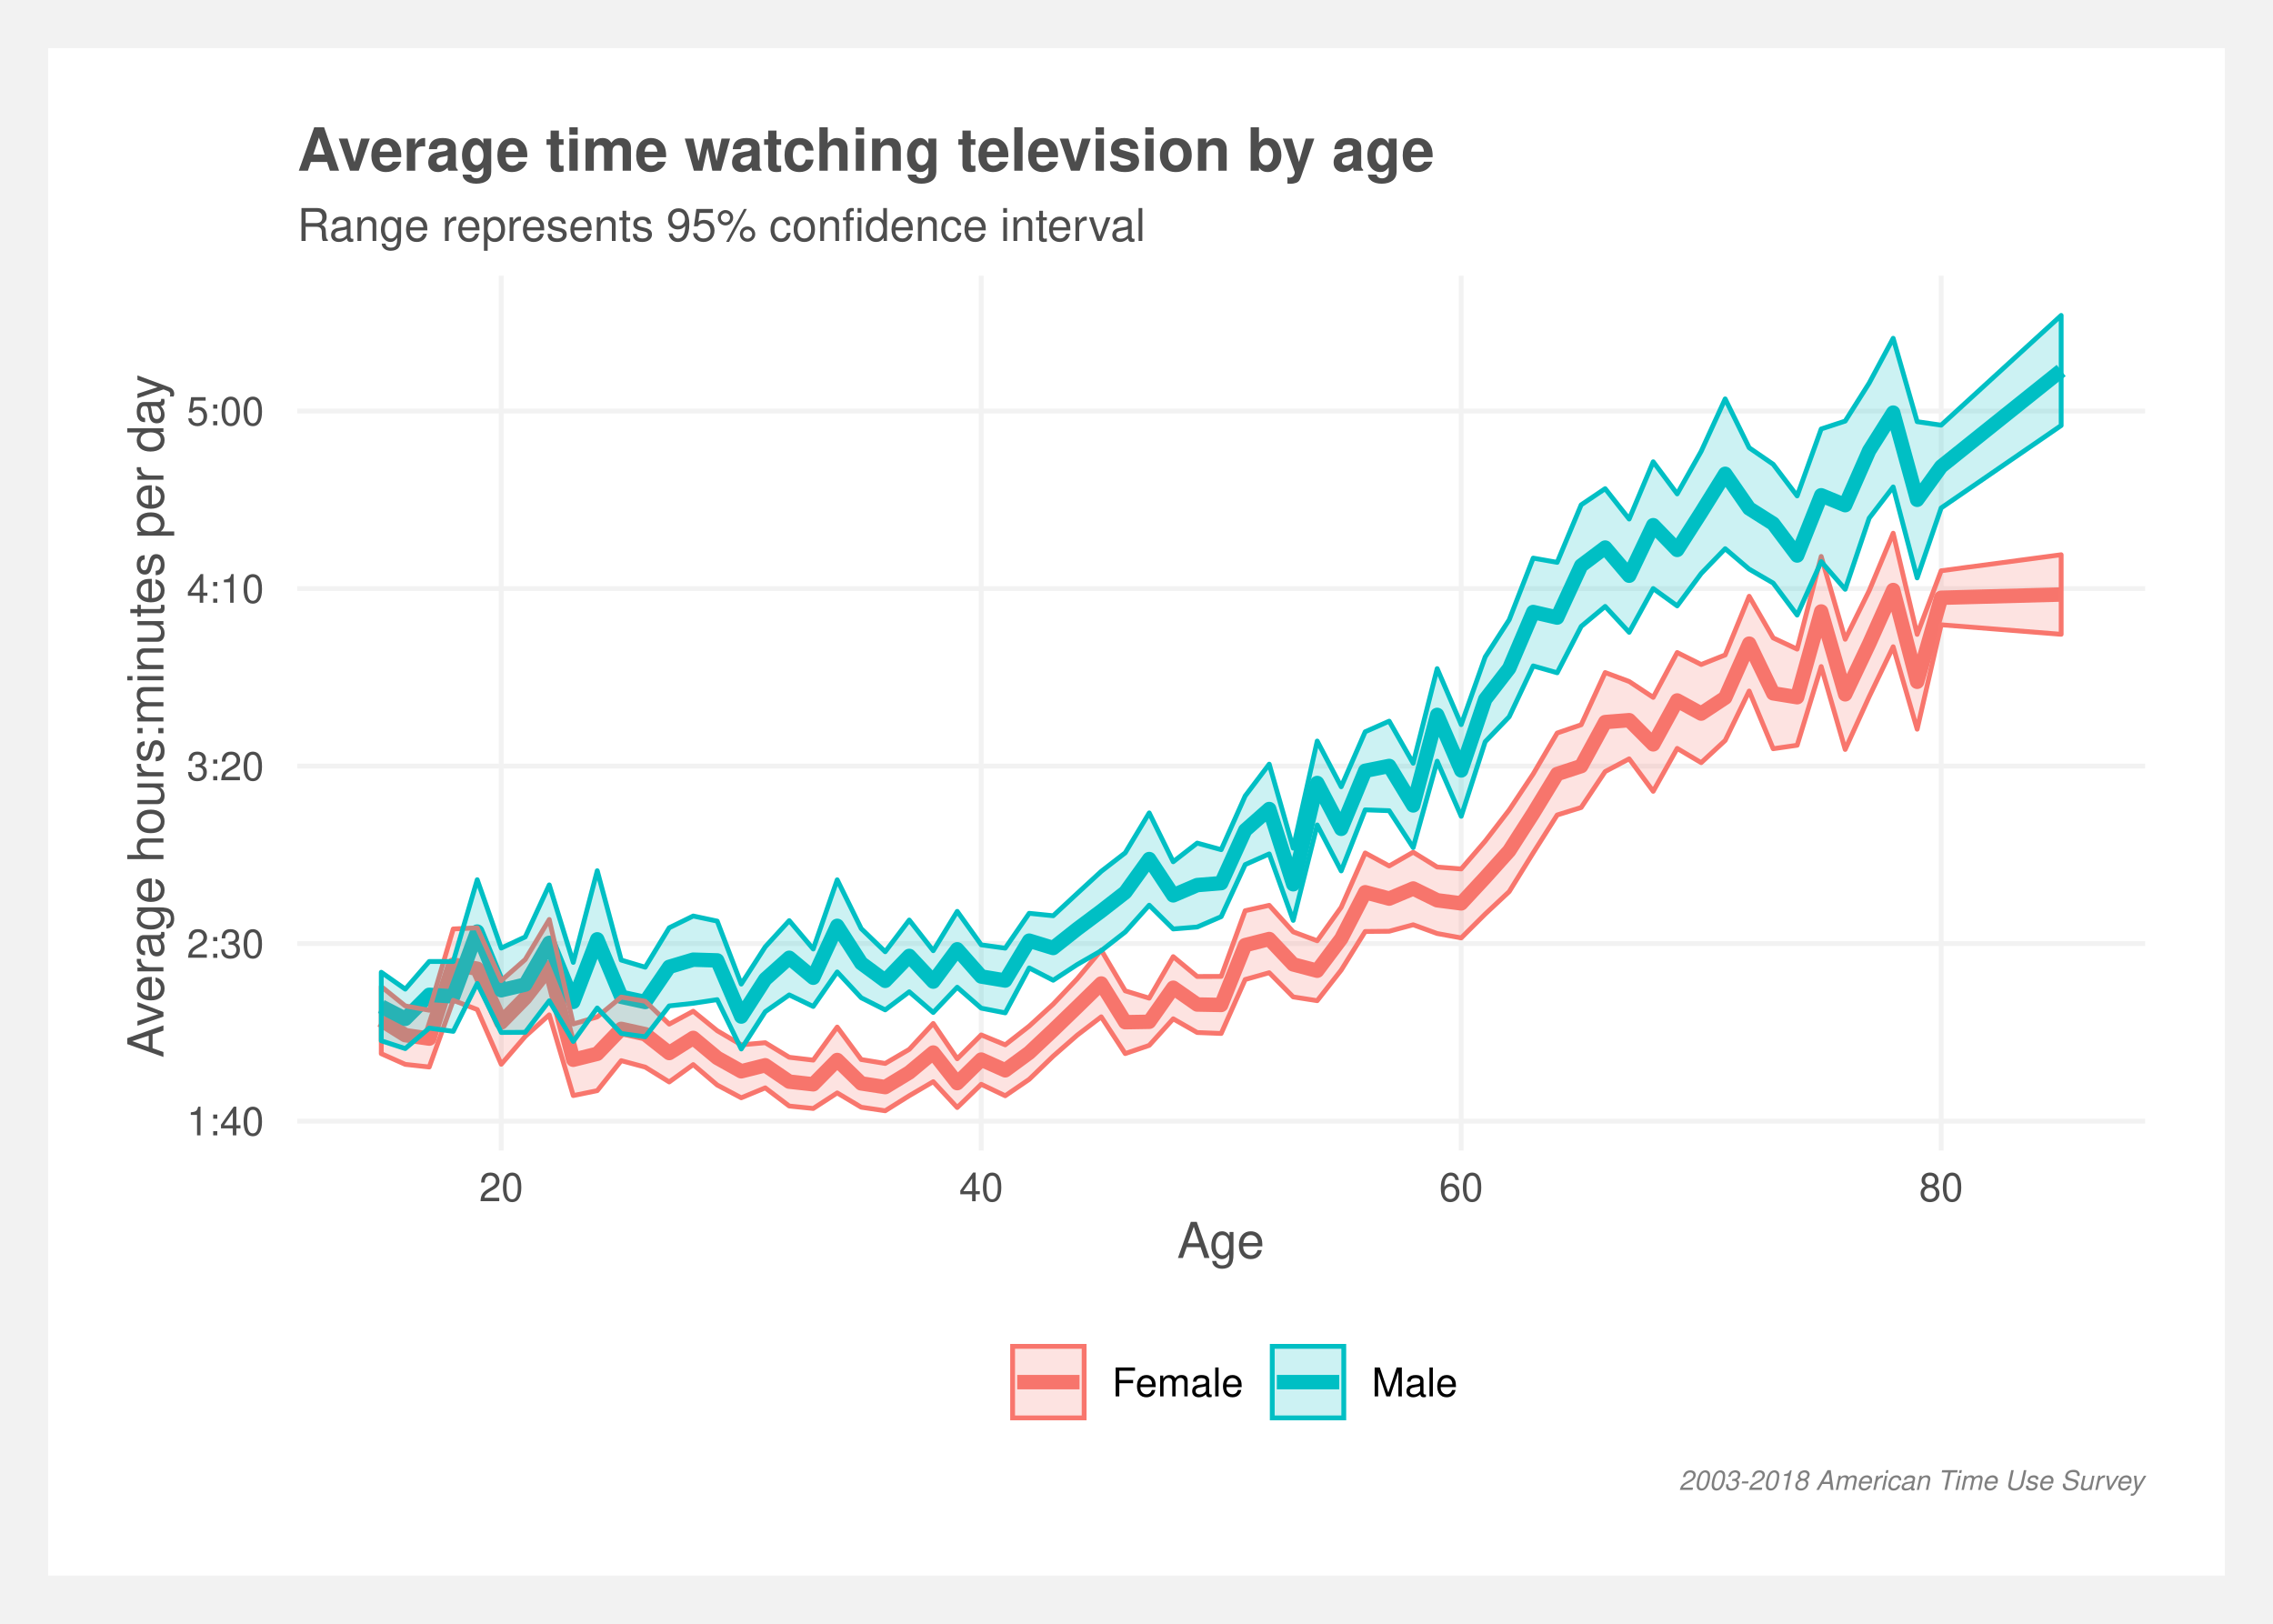
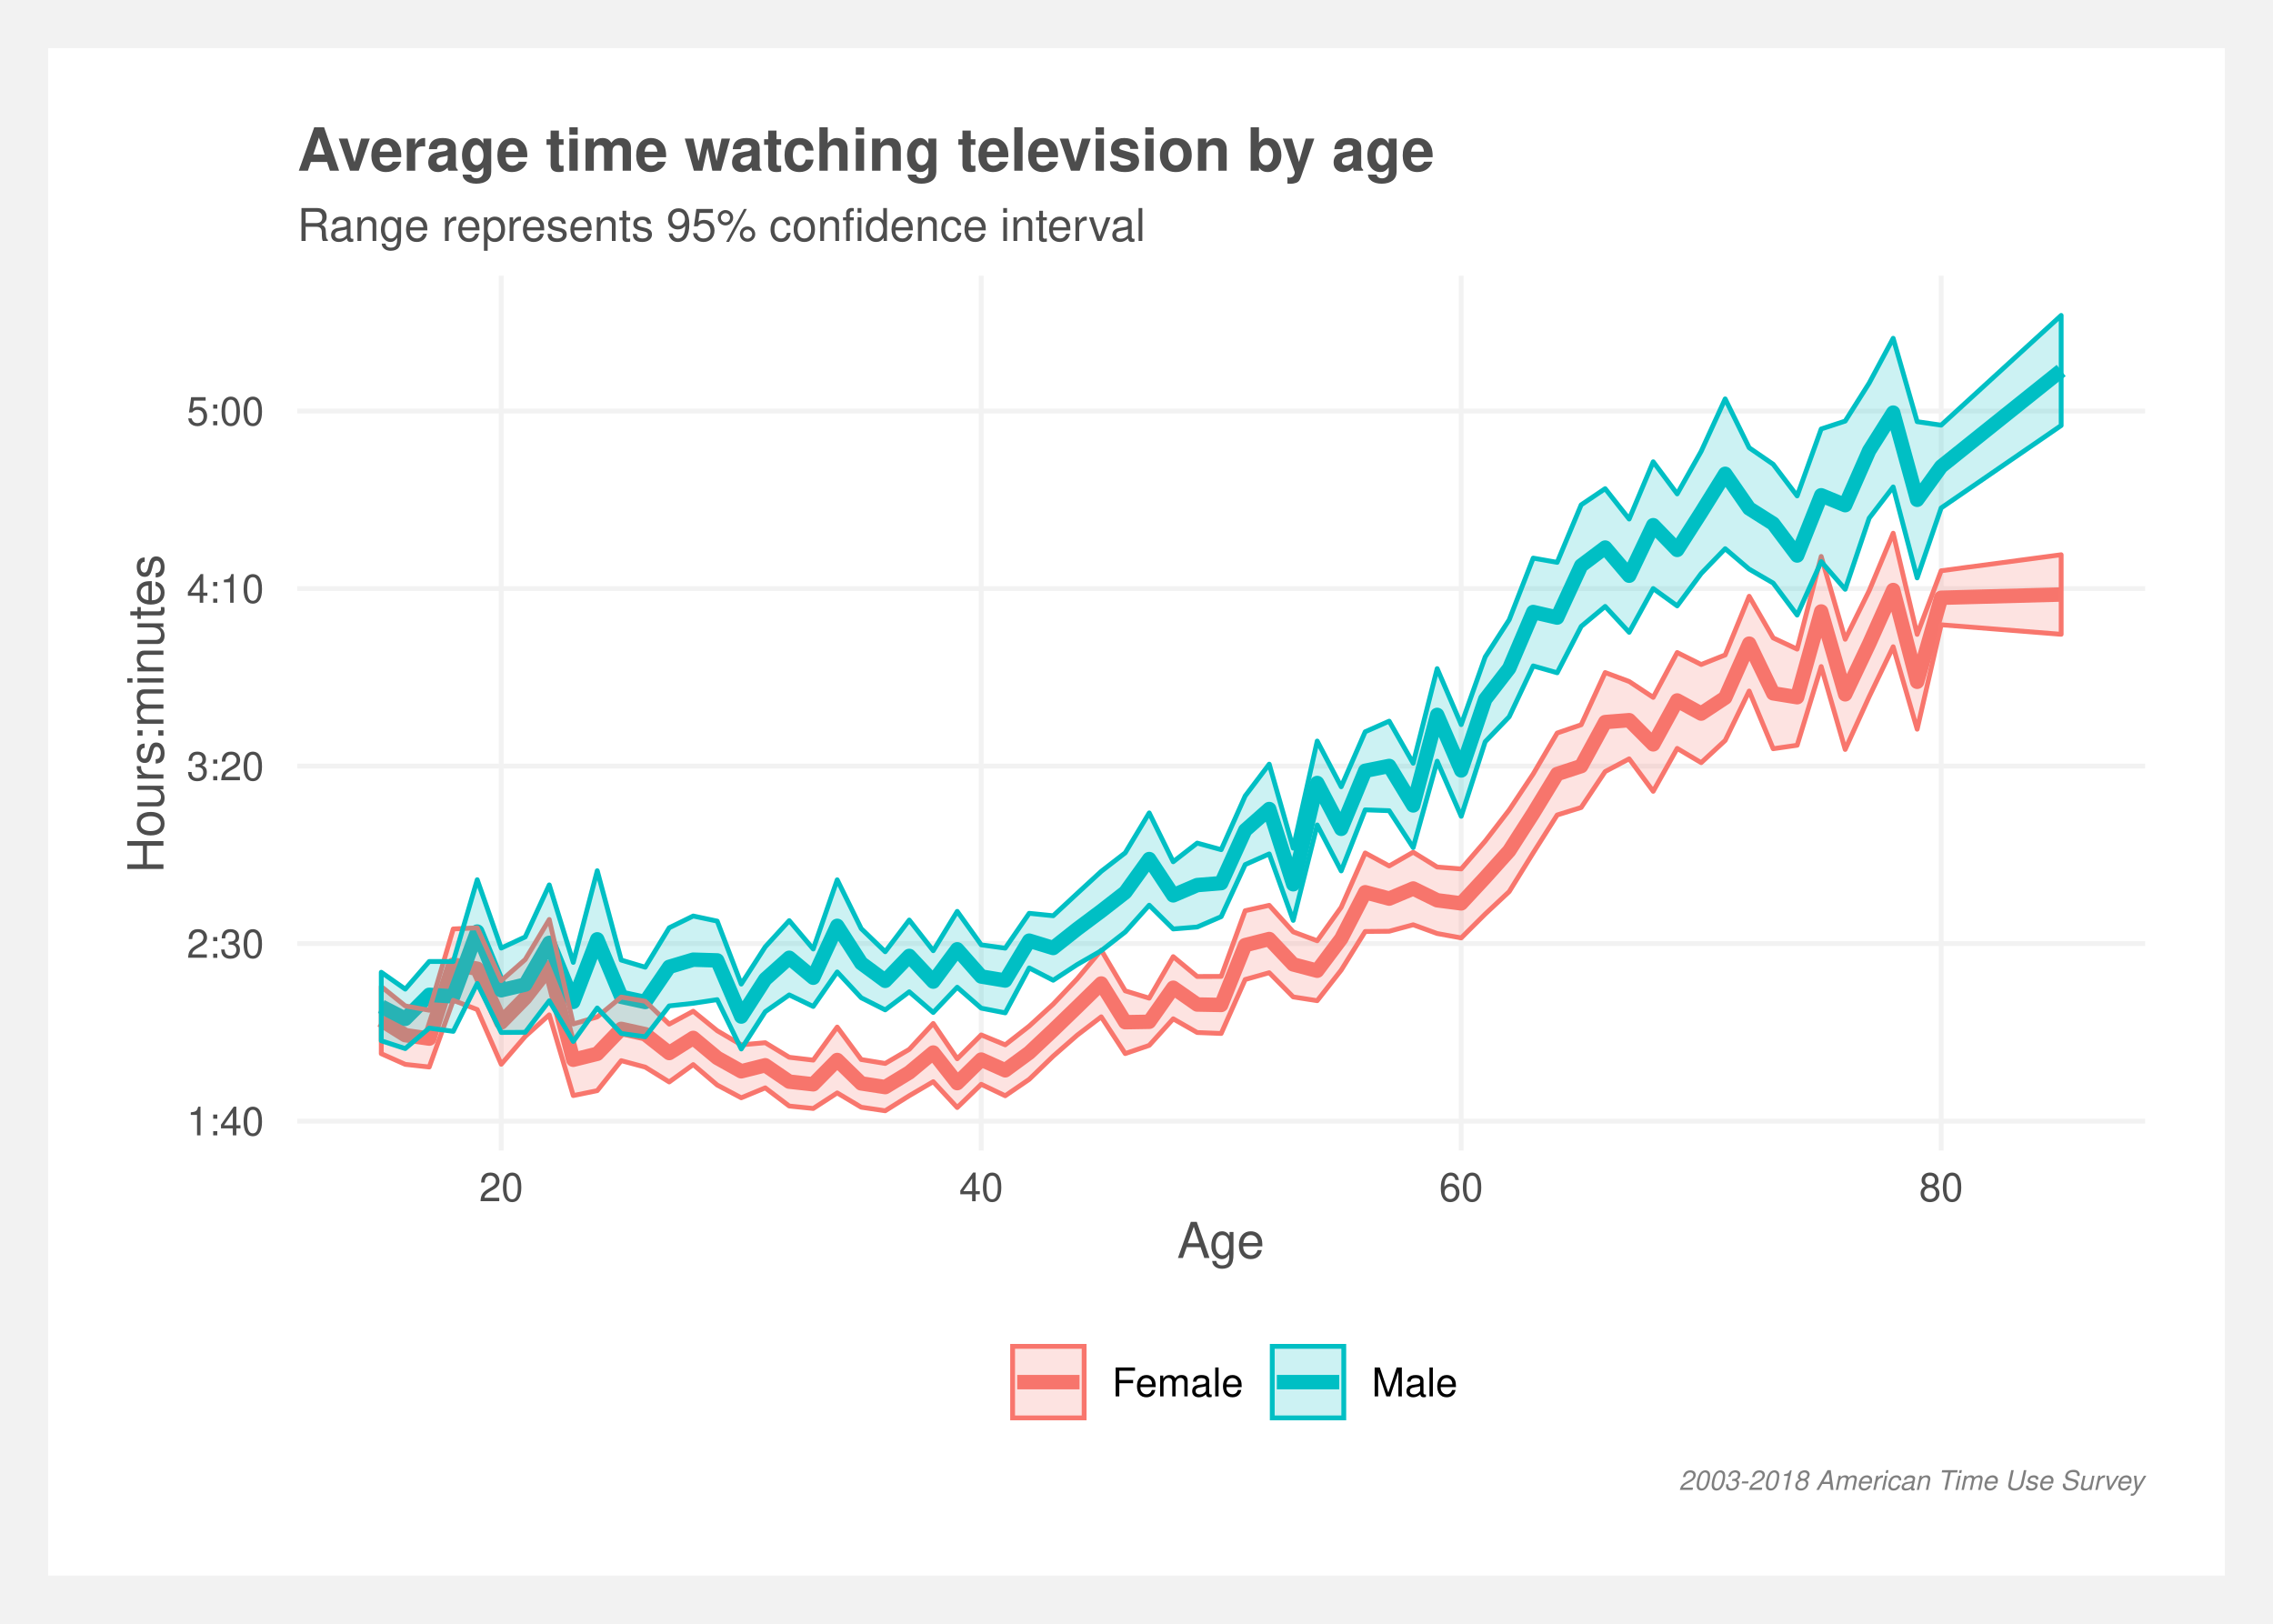
<svg xmlns="http://www.w3.org/2000/svg" viewBox="0 0 504.00 360.00">
  <defs>
    <style type="text/css">
    line, polyline, polygon, path, rect, circle {
      fill: none;
      stroke: #000000;
      stroke-linecap: round;
      stroke-linejoin: round;
      stroke-miterlimit: 10.00;
    }
  </style>
  </defs>
  <rect width="100%" height="100%" style="stroke: none; fill: #FFFFFF;" />
  <rect x="0.00" y="0.00" width="504.00" height="360.00" style="stroke-width: 21.34; stroke: #F2F2F2;" />
  <defs>
    <clipPath id="cpNjUuOTF8NDc1LjY1fDI1NS4wOXw2MS4xMg==">
      <rect x="65.91" y="61.12" width="409.74" height="193.97" />
    </clipPath>
  </defs>
  <rect x="65.91" y="61.12" width="409.74" height="193.97" style="stroke-width: 1.07; stroke: none;" clip-path="url(#cpNjUuOTF8NDc1LjY1fDI1NS4wOXw2MS4xMg==)" />
  <polyline points="65.91,228.89 475.65,228.89 " style="stroke-width: 0.53; stroke: none; stroke-linecap: butt;" clip-path="url(#cpNjUuOTF8NDc1LjY1fDI1NS4wOXw2MS4xMg==)" />
  <polyline points="65.91,189.53 475.65,189.53 " style="stroke-width: 0.53; stroke: none; stroke-linecap: butt;" clip-path="url(#cpNjUuOTF8NDc1LjY1fDI1NS4wOXw2MS4xMg==)" />
  <polyline points="65.91,150.17 475.65,150.17 " style="stroke-width: 0.53; stroke: none; stroke-linecap: butt;" clip-path="url(#cpNjUuOTF8NDc1LjY1fDI1NS4wOXw2MS4xMg==)" />
  <polyline points="65.91,110.81 475.65,110.81 " style="stroke-width: 0.53; stroke: none; stroke-linecap: butt;" clip-path="url(#cpNjUuOTF8NDc1LjY1fDI1NS4wOXw2MS4xMg==)" />
  <polyline points="65.91,71.45 475.65,71.45 " style="stroke-width: 0.53; stroke: none; stroke-linecap: butt;" clip-path="url(#cpNjUuOTF8NDc1LjY1fDI1NS4wOXw2MS4xMg==)" />
  <polyline points="164.36,255.09 164.36,61.12 " style="stroke-width: 0.53; stroke: none; stroke-linecap: butt;" clip-path="url(#cpNjUuOTF8NDc1LjY1fDI1NS4wOXw2MS4xMg==)" />
  <polyline points="270.78,255.09 270.78,61.12 " style="stroke-width: 0.53; stroke: none; stroke-linecap: butt;" clip-path="url(#cpNjUuOTF8NDc1LjY1fDI1NS4wOXw2MS4xMg==)" />
  <polyline points="377.21,255.09 377.21,61.12 " style="stroke-width: 0.53; stroke: none; stroke-linecap: butt;" clip-path="url(#cpNjUuOTF8NDc1LjY1fDI1NS4wOXw2MS4xMg==)" />
  <polyline points="65.91,248.57 475.65,248.57 " style="stroke-width: 1.07; stroke: #F2F2F2; stroke-linecap: butt;" clip-path="url(#cpNjUuOTF8NDc1LjY1fDI1NS4wOXw2MS4xMg==)" />
  <polyline points="65.91,209.21 475.65,209.21 " style="stroke-width: 1.07; stroke: #F2F2F2; stroke-linecap: butt;" clip-path="url(#cpNjUuOTF8NDc1LjY1fDI1NS4wOXw2MS4xMg==)" />
  <polyline points="65.91,169.85 475.65,169.85 " style="stroke-width: 1.07; stroke: #F2F2F2; stroke-linecap: butt;" clip-path="url(#cpNjUuOTF8NDc1LjY1fDI1NS4wOXw2MS4xMg==)" />
  <polyline points="65.91,130.49 475.65,130.49 " style="stroke-width: 1.07; stroke: #F2F2F2; stroke-linecap: butt;" clip-path="url(#cpNjUuOTF8NDc1LjY1fDI1NS4wOXw2MS4xMg==)" />
  <polyline points="65.91,91.13 475.65,91.13 " style="stroke-width: 1.07; stroke: #F2F2F2; stroke-linecap: butt;" clip-path="url(#cpNjUuOTF8NDc1LjY1fDI1NS4wOXw2MS4xMg==)" />
  <polyline points="111.14,255.09 111.14,61.12 " style="stroke-width: 1.07; stroke: #F2F2F2; stroke-linecap: butt;" clip-path="url(#cpNjUuOTF8NDc1LjY1fDI1NS4wOXw2MS4xMg==)" />
  <polyline points="217.57,255.09 217.57,61.12 " style="stroke-width: 1.07; stroke: #F2F2F2; stroke-linecap: butt;" clip-path="url(#cpNjUuOTF8NDc1LjY1fDI1NS4wOXw2MS4xMg==)" />
  <polyline points="324.00,255.09 324.00,61.12 " style="stroke-width: 1.07; stroke: #F2F2F2; stroke-linecap: butt;" clip-path="url(#cpNjUuOTF8NDc1LjY1fDI1NS4wOXw2MS4xMg==)" />
  <polyline points="430.42,255.09 430.42,61.12 " style="stroke-width: 1.07; stroke: #F2F2F2; stroke-linecap: butt;" clip-path="url(#cpNjUuOTF8NDc1LjY1fDI1NS4wOXw2MS4xMg==)" />
  <polyline points="84.54,226.17 89.86,229.50 95.18,230.27 100.50,213.87 105.82,214.77 111.14,226.69 116.46,221.26 121.79,214.43 127.11,234.96 132.43,233.64 137.75,228.11 143.07,229.29 148.39,233.47 153.71,230.11 159.03,234.54 164.36,237.52 169.68,236.18 175.00,239.81 180.32,240.40 185.64,235.01 190.96,240.20 196.28,241.02 201.61,237.79 206.93,233.36 212.25,240.14 217.57,234.92 222.89,237.30 228.21,233.40 233.53,228.40 238.85,223.26 244.18,218.05 249.50,226.63 254.82,226.54 260.14,218.99 265.46,222.71 270.78,222.81 276.10,209.54 281.43,208.19 286.75,213.82 292.07,215.22 297.39,208.12 302.71,197.82 308.03,199.23 313.35,196.99 318.67,199.60 324.00,200.29 329.32,194.56 334.64,188.63 339.96,180.34 345.28,171.60 350.60,169.86 355.92,160.09 361.24,159.67 366.57,165.03 371.89,155.30 377.21,158.21 382.53,154.69 387.85,142.70 393.17,153.72 398.49,154.58 403.82,135.57 409.14,153.94 414.46,142.72 419.78,130.81 425.10,151.16 430.42,132.53 457.03,131.81 " style="stroke-width: 3.20; stroke: #F8766D; stroke-linecap: butt;" clip-path="url(#cpNjUuOTF8NDc1LjY1fDI1NS4wOXw2MS4xMg==)" />
  <polyline points="84.54,223.15 89.86,225.89 95.18,220.56 100.50,220.92 105.82,206.54 111.14,219.55 116.46,218.29 121.79,209.04 127.11,222.13 132.43,208.26 137.75,221.00 143.07,222.15 148.39,214.36 153.71,212.77 159.03,212.93 164.36,225.38 169.68,217.11 175.00,212.35 180.32,216.77 185.64,205.27 190.96,213.54 196.28,217.46 201.61,211.94 206.93,217.63 212.25,210.47 217.57,216.50 222.89,217.39 228.21,208.55 233.53,210.18 238.85,205.97 244.18,201.99 249.50,197.85 254.82,190.46 260.14,198.51 265.46,196.23 270.78,195.80 276.10,184.08 281.43,179.37 286.75,196.05 292.07,173.60 297.39,183.76 302.71,170.89 308.03,169.82 313.35,178.57 318.67,158.50 324.00,170.81 329.32,155.05 334.64,148.16 339.96,135.69 345.28,136.92 350.60,125.40 355.92,121.40 361.24,127.64 366.57,116.44 371.89,121.92 377.21,113.60 382.53,105.05 387.85,112.73 393.17,116.10 398.49,123.16 403.82,109.81 409.14,112.00 414.46,99.91 419.78,91.48 425.10,110.81 430.42,103.44 457.03,82.14 " style="stroke-width: 3.20; stroke: #00BFC4; stroke-linecap: butt;" clip-path="url(#cpNjUuOTF8NDc1LjY1fDI1NS4wOXw2MS4xMg==)" />
  <polygon points="84.54,218.73 89.86,223.02 95.18,223.98 100.50,205.96 105.82,205.71 111.14,217.42 116.46,212.73 121.79,203.86 127.11,227.03 132.43,225.46 137.75,221.06 143.07,221.99 148.39,227.06 153.71,224.20 159.03,228.52 164.36,231.65 169.68,231.18 175.00,234.41 180.32,235.04 185.64,227.71 190.96,234.91 196.28,235.78 201.61,232.66 206.93,226.91 212.25,234.74 217.57,229.45 222.89,231.65 228.21,227.50 233.53,222.63 238.85,217.02 244.18,210.66 249.50,219.68 254.82,221.30 260.14,212.10 265.46,216.50 270.78,216.48 276.10,201.91 281.43,200.72 286.75,206.60 292.07,208.58 297.39,201.15 302.71,189.11 308.03,191.99 313.35,188.94 318.67,192.23 324.00,192.65 329.32,186.48 334.64,179.58 339.96,171.60 345.28,162.52 350.60,160.69 355.92,149.11 361.24,151.09 366.57,154.62 371.89,144.67 377.21,147.33 382.53,145.21 387.85,132.20 393.17,141.43 398.49,143.92 403.82,123.37 409.14,141.73 414.46,130.97 419.78,118.22 425.10,140.65 430.42,126.54 457.03,122.99 457.03,140.63 430.42,138.52 425.10,161.67 419.78,143.39 414.46,154.46 409.14,166.16 403.82,147.78 398.49,165.23 393.17,166.00 387.85,153.21 382.53,164.17 377.21,169.09 371.89,165.93 366.57,175.44 361.24,168.24 355.92,171.06 350.60,179.03 345.28,180.69 339.96,189.09 334.64,197.68 329.32,202.65 324.00,207.94 318.67,206.97 313.35,205.03 308.03,206.47 302.71,206.52 297.39,215.08 292.07,221.86 286.75,221.03 281.43,215.66 276.10,217.17 270.78,229.13 265.46,228.92 260.14,225.88 254.82,231.77 249.50,233.59 244.18,225.44 238.85,229.51 233.53,234.16 228.21,239.30 222.89,242.94 217.57,240.40 212.25,245.55 206.93,239.82 201.61,242.93 196.28,246.27 190.96,245.48 185.64,242.31 180.32,245.76 175.00,245.22 169.68,241.19 164.36,243.39 159.03,240.56 153.71,236.03 148.39,239.88 143.07,236.59 137.75,235.16 132.43,241.81 127.11,242.90 121.79,225.00 116.46,229.79 111.14,235.96 105.82,223.83 100.50,221.78 95.18,236.57 89.86,235.98 84.54,233.61 " style="stroke-width: 1.07; stroke: #F8766D; fill: #F8766D; fill-opacity: 0.20;" clip-path="url(#cpNjUuOTF8NDc1LjY1fDI1NS4wOXw2MS4xMg==)" />
  <polygon points="84.54,215.56 89.86,219.30 95.18,213.17 100.50,213.18 105.82,195.04 111.14,210.20 116.46,207.72 121.79,196.19 127.11,213.37 132.43,193.05 137.75,212.86 143.07,214.44 148.39,205.70 153.71,203.09 159.03,204.22 164.36,218.18 169.68,209.92 175.00,204.11 180.32,210.41 185.64,195.06 190.96,205.88 196.28,211.01 201.61,203.98 206.93,210.78 212.25,202.06 217.57,209.48 222.89,210.22 228.21,202.49 233.53,203.03 238.85,198.09 244.18,193.19 249.50,189.08 254.82,180.23 260.14,191.06 265.46,186.92 270.78,188.38 276.10,176.47 281.43,169.42 286.75,188.05 292.07,164.30 297.39,174.43 302.71,162.24 308.03,159.89 313.35,169.22 318.67,148.24 324.00,160.65 329.32,145.65 334.64,137.41 339.96,123.74 345.28,124.68 350.60,111.93 355.92,108.34 361.24,115.08 366.57,102.38 371.89,109.50 377.21,100.06 382.53,88.44 387.85,99.27 393.17,102.93 398.49,109.95 403.82,95.11 409.14,93.36 414.46,84.93 419.78,75.00 425.10,93.49 430.42,94.26 457.03,69.93 457.03,94.34 430.42,112.62 425.10,128.13 419.78,107.96 414.46,114.88 409.14,130.65 403.82,124.52 398.49,136.37 393.17,129.27 387.85,126.18 382.53,121.65 377.21,127.15 371.89,134.33 366.57,130.49 361.24,140.19 355.92,134.45 350.60,138.88 345.28,149.16 339.96,147.64 334.64,158.91 329.32,164.45 324.00,180.98 318.67,168.76 313.35,187.92 308.03,179.74 302.71,179.55 297.39,193.09 292.07,182.90 286.75,204.06 281.43,189.32 276.10,191.69 270.78,203.23 265.46,205.53 260.14,205.96 254.82,200.69 249.50,206.63 244.18,210.78 238.85,213.85 233.53,217.33 228.21,214.60 222.89,224.56 217.57,223.52 212.25,218.88 206.93,224.48 201.61,219.89 196.28,223.90 190.96,221.21 185.64,215.49 180.32,223.14 175.00,220.58 169.68,224.30 164.36,232.57 159.03,221.63 153.71,222.44 148.39,223.02 143.07,229.86 137.75,229.13 132.43,223.48 127.11,230.90 121.79,221.89 116.46,228.87 111.14,228.91 105.82,218.04 100.50,228.66 95.18,227.94 89.86,232.48 84.54,230.75 " style="stroke-width: 1.07; stroke: #00BFC4; fill: #00BFC4; fill-opacity: 0.20;" clip-path="url(#cpNjUuOTF8NDc1LjY1fDI1NS4wOXw2MS4xMg==)" />
  <defs>
    <clipPath id="cpMC4wMHw1MDQuMDB8MzYwLjAwfDAuMDA=">
      <rect x="0.00" y="0.00" width="504.00" height="360.00" />
    </clipPath>
  </defs>
  <g clip-path="url(#cpMC4wMHw1MDQuMDB8MzYwLjAwfDAuMDA=)">
    <text x="41.41" y="251.72" style="font-size: 8.80px; fill: #4D4D4D; font-family: Helvetica;" textLength="19.57px" lengthAdjust="spacingAndGlyphs"> 1:40</text>
  </g>
  <g clip-path="url(#cpMC4wMHw1MDQuMDB8MzYwLjAwfDAuMDA=)">
    <text x="41.41" y="212.36" style="font-size: 8.80px; fill: #4D4D4D; font-family: Helvetica;" textLength="19.57px" lengthAdjust="spacingAndGlyphs"> 2:30</text>
  </g>
  <g clip-path="url(#cpMC4wMHw1MDQuMDB8MzYwLjAwfDAuMDA=)">
    <text x="41.41" y="173.00" style="font-size: 8.80px; fill: #4D4D4D; font-family: Helvetica;" textLength="19.57px" lengthAdjust="spacingAndGlyphs"> 3:20</text>
  </g>
  <g clip-path="url(#cpMC4wMHw1MDQuMDB8MzYwLjAwfDAuMDA=)">
    <text x="41.41" y="133.64" style="font-size: 8.80px; fill: #4D4D4D; font-family: Helvetica;" textLength="19.57px" lengthAdjust="spacingAndGlyphs"> 4:10</text>
  </g>
  <g clip-path="url(#cpMC4wMHw1MDQuMDB8MzYwLjAwfDAuMDA=)">
    <text x="41.41" y="94.29" style="font-size: 8.80px; fill: #4D4D4D; font-family: Helvetica;" textLength="19.57px" lengthAdjust="spacingAndGlyphs"> 5:00</text>
  </g>
  <polyline points="63.17,248.57 65.91,248.57 " style="stroke-width: 1.07; stroke: none; stroke-linecap: butt;" clip-path="url(#cpMC4wMHw1MDQuMDB8MzYwLjAwfDAuMDA=)" />
  <polyline points="63.17,209.21 65.91,209.21 " style="stroke-width: 1.07; stroke: none; stroke-linecap: butt;" clip-path="url(#cpMC4wMHw1MDQuMDB8MzYwLjAwfDAuMDA=)" />
  <polyline points="63.17,169.85 65.91,169.85 " style="stroke-width: 1.07; stroke: none; stroke-linecap: butt;" clip-path="url(#cpMC4wMHw1MDQuMDB8MzYwLjAwfDAuMDA=)" />
  <polyline points="63.17,130.49 65.91,130.49 " style="stroke-width: 1.07; stroke: none; stroke-linecap: butt;" clip-path="url(#cpMC4wMHw1MDQuMDB8MzYwLjAwfDAuMDA=)" />
  <polyline points="63.17,91.13 65.91,91.13 " style="stroke-width: 1.07; stroke: none; stroke-linecap: butt;" clip-path="url(#cpMC4wMHw1MDQuMDB8MzYwLjAwfDAuMDA=)" />
  <polyline points="111.14,257.83 111.14,255.09 " style="stroke-width: 1.07; stroke: none; stroke-linecap: butt;" clip-path="url(#cpMC4wMHw1MDQuMDB8MzYwLjAwfDAuMDA=)" />
  <polyline points="217.57,257.83 217.57,255.09 " style="stroke-width: 1.07; stroke: none; stroke-linecap: butt;" clip-path="url(#cpMC4wMHw1MDQuMDB8MzYwLjAwfDAuMDA=)" />
  <polyline points="324.00,257.83 324.00,255.09 " style="stroke-width: 1.07; stroke: none; stroke-linecap: butt;" clip-path="url(#cpMC4wMHw1MDQuMDB8MzYwLjAwfDAuMDA=)" />
  <polyline points="430.42,257.83 430.42,255.09 " style="stroke-width: 1.07; stroke: none; stroke-linecap: butt;" clip-path="url(#cpMC4wMHw1MDQuMDB8MzYwLjAwfDAuMDA=)" />
  <g clip-path="url(#cpMC4wMHw1MDQuMDB8MzYwLjAwfDAuMDA=)">
    <text x="106.25" y="266.33" style="font-size: 8.80px; fill: #4D4D4D; font-family: Helvetica;" textLength="9.78px" lengthAdjust="spacingAndGlyphs">20</text>
  </g>
  <g clip-path="url(#cpMC4wMHw1MDQuMDB8MzYwLjAwfDAuMDA=)">
    <text x="212.68" y="266.33" style="font-size: 8.80px; fill: #4D4D4D; font-family: Helvetica;" textLength="9.78px" lengthAdjust="spacingAndGlyphs">40</text>
  </g>
  <g clip-path="url(#cpMC4wMHw1MDQuMDB8MzYwLjAwfDAuMDA=)">
    <text x="319.10" y="266.33" style="font-size: 8.80px; fill: #4D4D4D; font-family: Helvetica;" textLength="9.78px" lengthAdjust="spacingAndGlyphs">60</text>
  </g>
  <g clip-path="url(#cpMC4wMHw1MDQuMDB8MzYwLjAwfDAuMDA=)">
    <text x="425.53" y="266.33" style="font-size: 8.80px; fill: #4D4D4D; font-family: Helvetica;" textLength="9.78px" lengthAdjust="spacingAndGlyphs">80</text>
  </g>
  <g clip-path="url(#cpMC4wMHw1MDQuMDB8MzYwLjAwfDAuMDA=)">
    <text x="261.00" y="278.91" style="font-size: 11.00px; fill: #4D4D4D; font-family: Helvetica;" textLength="19.57px" lengthAdjust="spacingAndGlyphs">Age</text>
  </g>
  <g clip-path="url(#cpMC4wMHw1MDQuMDB8MzYwLjAwfDAuMDA=)">
-     <text transform="translate(36.24,234.53) rotate(-90)" style="font-size: 11.00px; fill: #4D4D4D; font-family: Helvetica;" textLength="152.86px" lengthAdjust="spacingAndGlyphs">Average hours:minutes per day</text>
+     <text transform="translate(36.24,193.56) rotate(-90)" style="font-size: 11.00px; fill: #4D4D4D; font-family: Helvetica;" textLength="70.91px" lengthAdjust="spacingAndGlyphs">Hours:minutes</text>
  </g>
  <rect x="212.86" y="292.31" width="115.84" height="28.24" style="stroke-width: 1.07; stroke: none; fill: #FFFFFF;" clip-path="url(#cpMC4wMHw1MDQuMDB8MzYwLjAwfDAuMDA=)" />
  <rect x="223.82" y="297.79" width="17.28" height="17.28" style="stroke-width: 1.07; stroke: #FFFFFF;" clip-path="url(#cpMC4wMHw1MDQuMDB8MzYwLjAwfDAuMDA=)" />
  <line x1="225.55" y1="306.43" x2="239.37" y2="306.43" style="stroke-width: 3.20; stroke: #F8766D; stroke-linecap: butt;" clip-path="url(#cpMC4wMHw1MDQuMDB8MzYwLjAwfDAuMDA=)" />
  <rect x="224.53" y="298.50" width="15.86" height="15.86" style="stroke-width: 1.07; stroke: #F8766D; stroke-linecap: square; stroke-linejoin: miter; fill: #F8766D; fill-opacity: 0.20;" clip-path="url(#cpMC4wMHw1MDQuMDB8MzYwLjAwfDAuMDA=)" />
  <rect x="281.39" y="297.79" width="17.28" height="17.28" style="stroke-width: 1.07; stroke: #FFFFFF;" clip-path="url(#cpMC4wMHw1MDQuMDB8MzYwLjAwfDAuMDA=)" />
  <line x1="283.12" y1="306.43" x2="296.95" y2="306.43" style="stroke-width: 3.20; stroke: #00BFC4; stroke-linecap: butt;" clip-path="url(#cpMC4wMHw1MDQuMDB8MzYwLjAwfDAuMDA=)" />
  <rect x="282.10" y="298.50" width="15.86" height="15.86" style="stroke-width: 1.07; stroke: #00BFC4; stroke-linecap: square; stroke-linejoin: miter; fill: #00BFC4; fill-opacity: 0.20;" clip-path="url(#cpMC4wMHw1MDQuMDB8MzYwLjAwfDAuMDA=)" />
  <g clip-path="url(#cpMC4wMHw1MDQuMDB8MzYwLjAwfDAuMDA=)">
    <text x="246.58" y="309.59" style="font-size: 8.80px; font-family: Helvetica;" textLength="29.33px" lengthAdjust="spacingAndGlyphs">Female</text>
  </g>
  <g clip-path="url(#cpMC4wMHw1MDQuMDB8MzYwLjAwfDAuMDA=)">
    <text x="304.15" y="309.59" style="font-size: 8.80px; font-family: Helvetica;" textLength="19.07px" lengthAdjust="spacingAndGlyphs">Male</text>
  </g>
  <g clip-path="url(#cpMC4wMHw1MDQuMDB8MzYwLjAwfDAuMDA=)">
    <text x="65.91" y="53.42" style="font-size: 10.00px; fill: #4D4D4D; font-family: Helvetica;" textLength="188.45px" lengthAdjust="spacingAndGlyphs">Range represents 95% confidence interval</text>
  </g>
  <g clip-path="url(#cpMC4wMHw1MDQuMDB8MzYwLjAwfDAuMDA=)">
    <text x="65.91" y="37.85" style="font-size: 13.20px; font-weight: bold; fill: #4D4D4D; font-family: Helvetica;" textLength="253.88px" lengthAdjust="spacingAndGlyphs">Average time watching television by age</text>
  </g>
  <g clip-path="url(#cpMC4wMHw1MDQuMDB8MzYwLjAwfDAuMDA=)">
    <text x="372.27" y="330.33" style="font-size: 6.00px; font-style: italic; fill: #7F7F7F; font-family: Helvetica;" textLength="103.38px" lengthAdjust="spacingAndGlyphs">2003-2018 American Time Use Survey</text>
  </g>
</svg>
